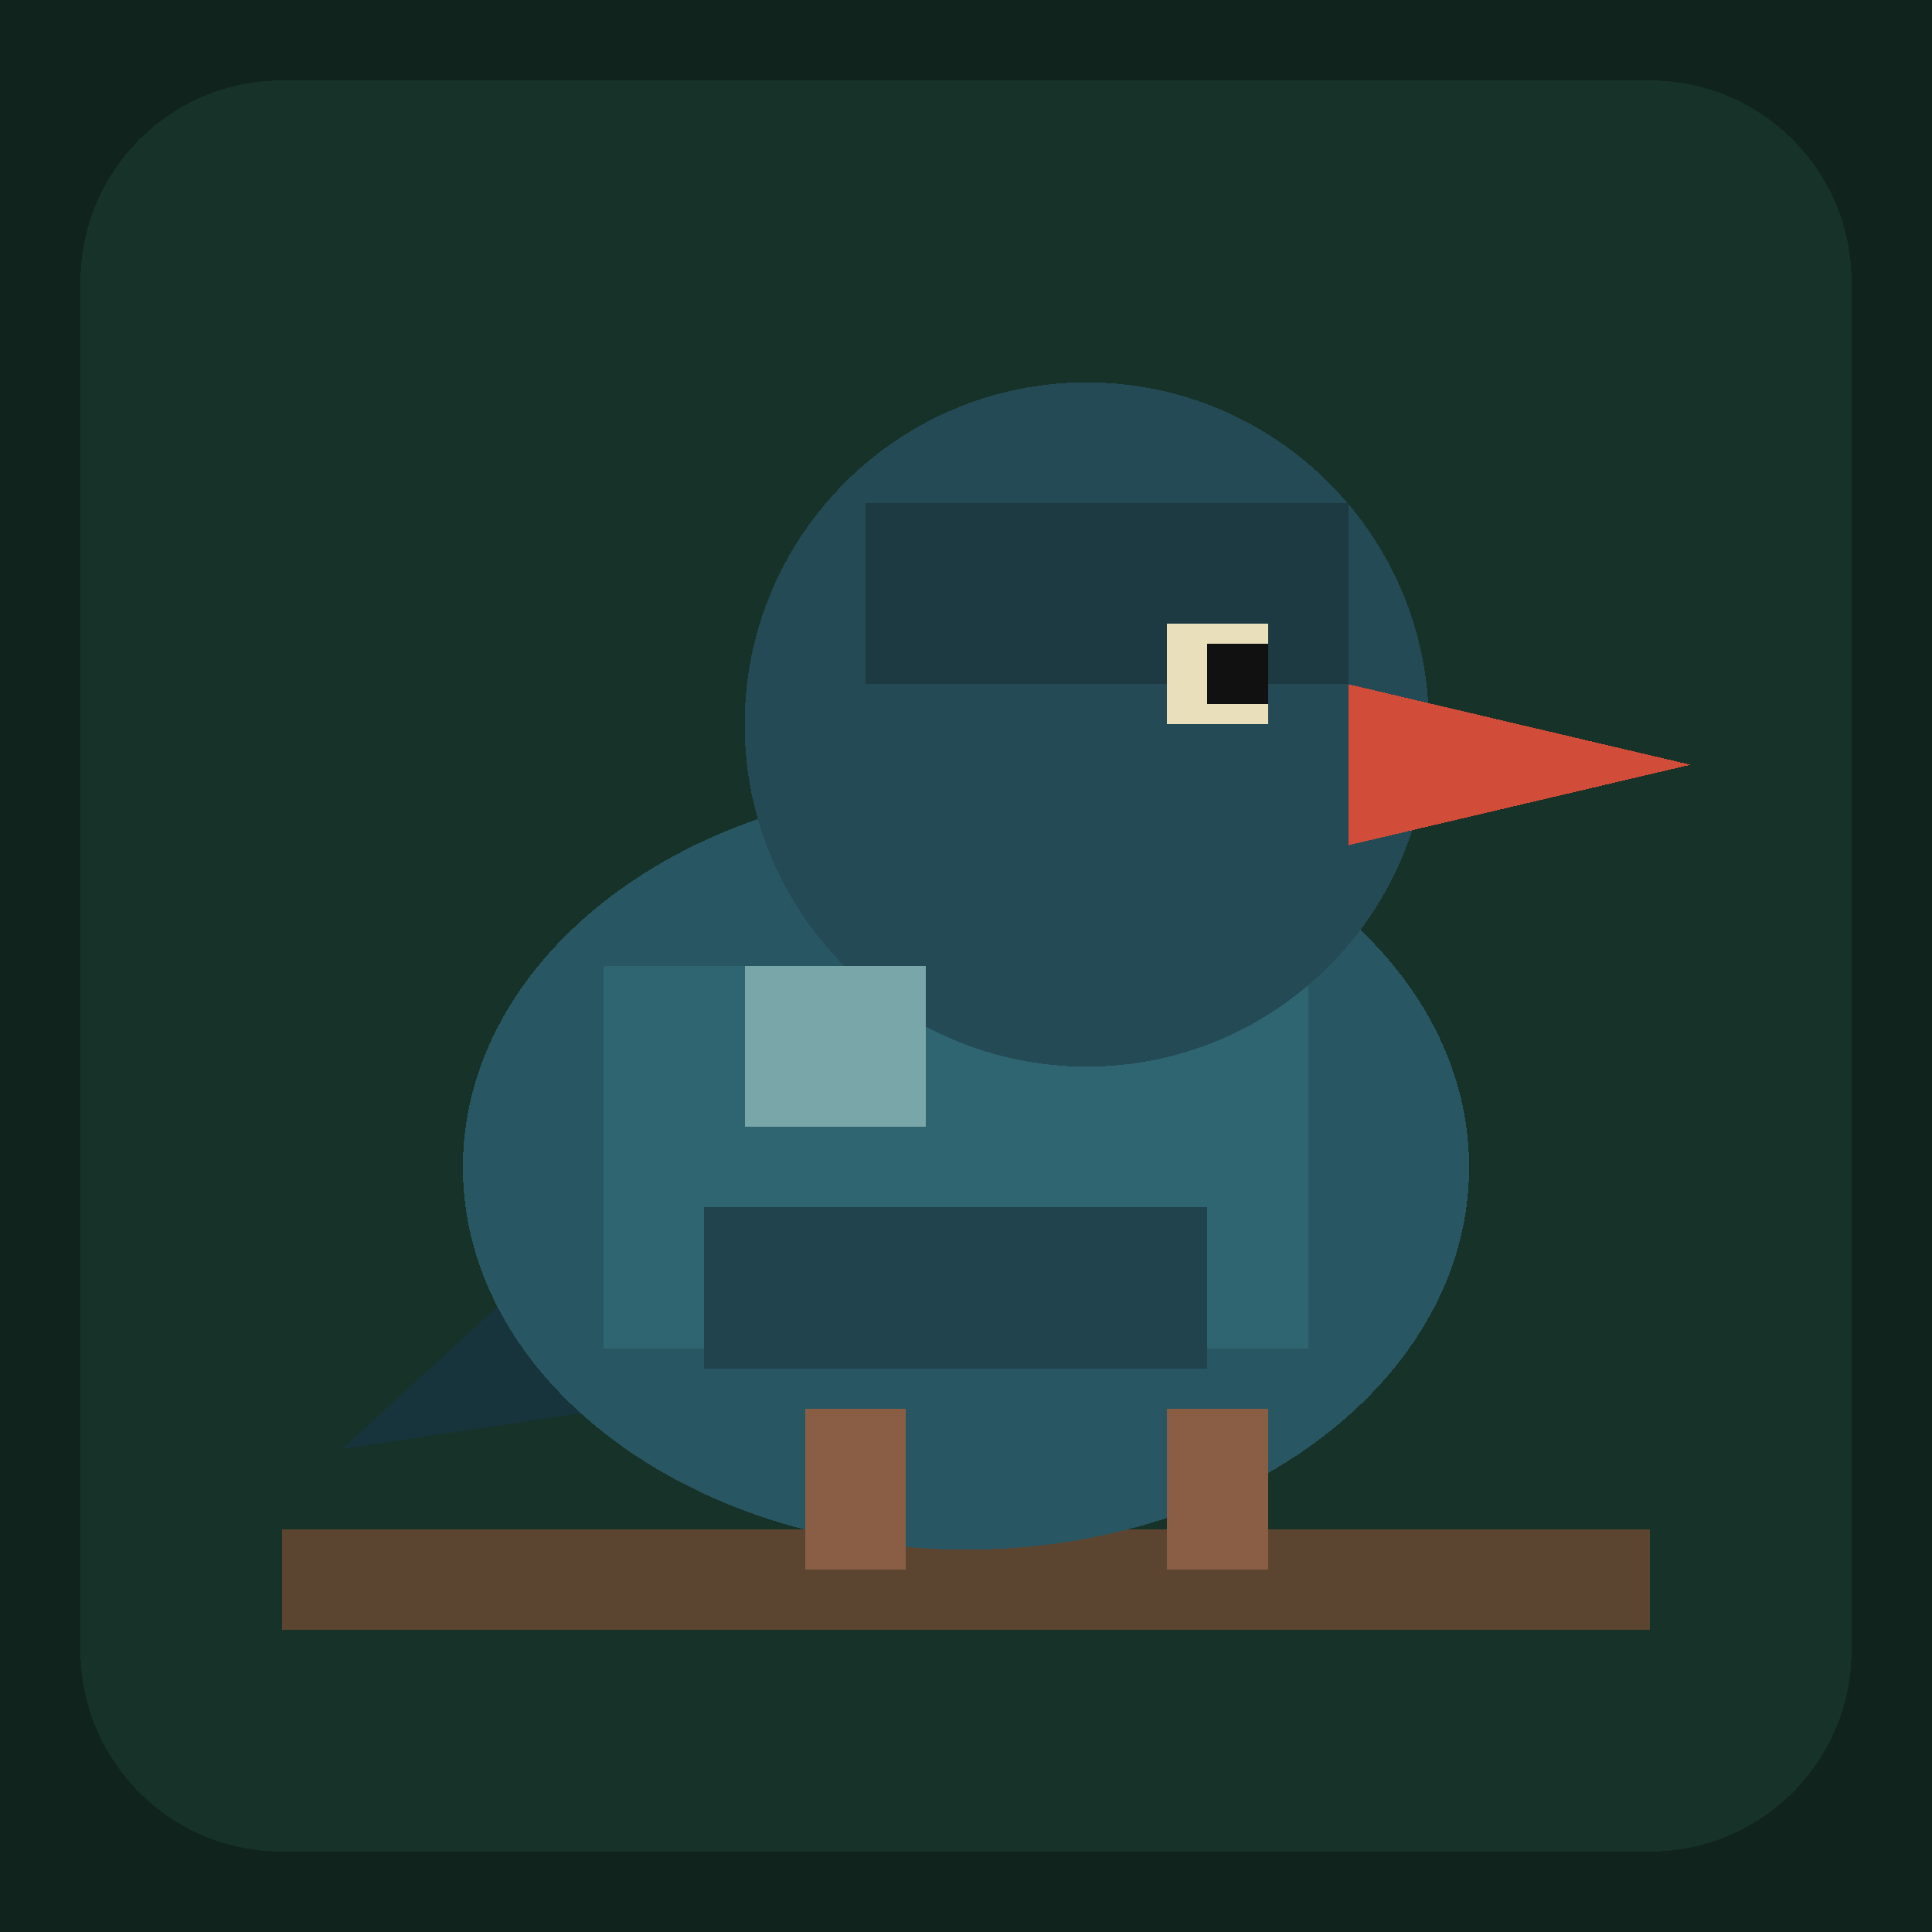
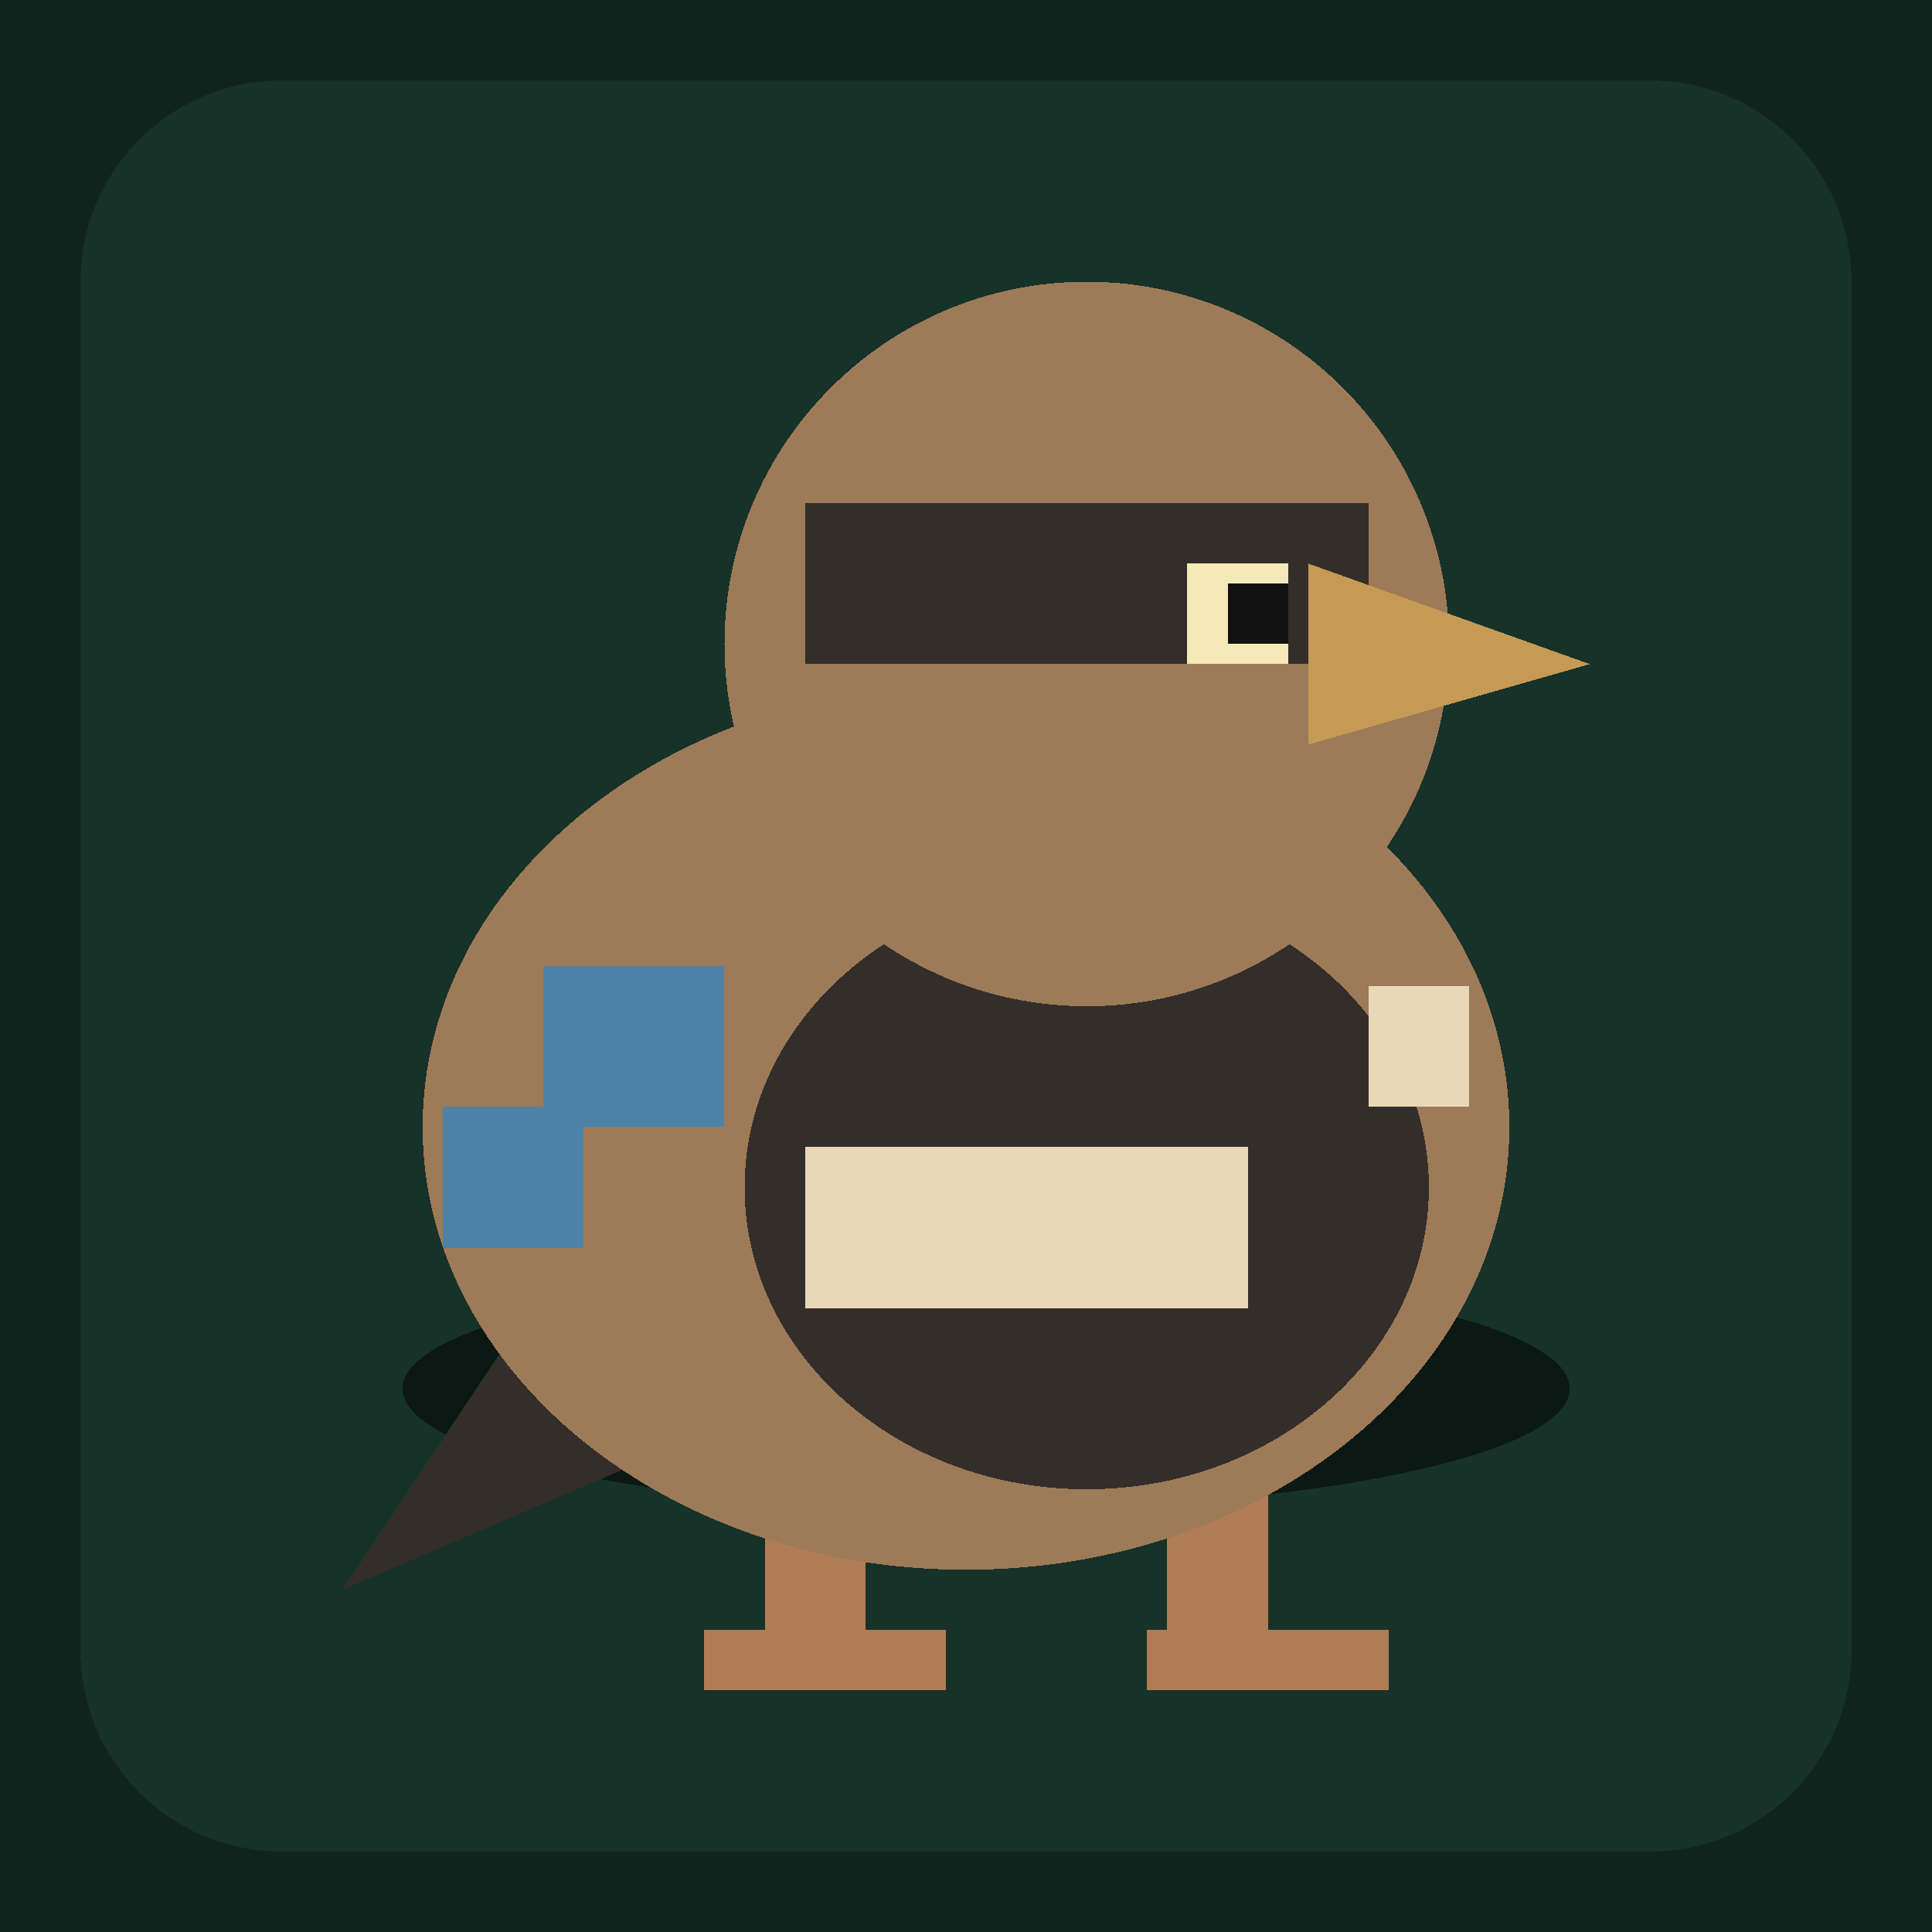
<svg xmlns="http://www.w3.org/2000/svg" viewBox="0 0 96 96" shape-rendering="crispEdges">
  <rect width="96" height="96" fill="#10241d" />
  <rect x="4" y="4" width="88" height="88" rx="10" fill="#173228" />
-   <rect x="14" y="76" width="68" height="5" fill="#5b4430" />
-   <polygon points="29,61 17,72 37,69" fill="#17343c" />
-   <ellipse cx="48" cy="58" rx="25" ry="19" fill="#285663" />
-   <rect x="30" y="48" width="35" height="19" fill="#2f6570" />
-   <rect x="35" y="60" width="25" height="8" fill="#21434d" />
-   <circle cx="54" cy="36" r="17" fill="#244a55" />
-   <rect x="43" y="25" width="24" height="9" fill="#1d3942" />
-   <polygon points="67,34 84,38 67,42" fill="#d24d39" />
-   <rect x="58" y="31" width="5" height="5" fill="#e9dfbb" />
-   <rect x="60" y="32" width="3" height="3" fill="#111" />
-   <rect x="37" y="48" width="9" height="8" fill="#79a6a8" />
-   <rect x="40" y="70" width="5" height="8" fill="#8a5e45" />
-   <rect x="58" y="70" width="5" height="8" fill="#8a5e45" />
+   <ellipse cx="49" cy="69" rx="29" ry="6" fill="#0b1813" />
+   <polygon points="29,61 17,79 38,70" fill="#332e2a" />
+   <rect x="38" y="70" width="5" height="13" fill="#b07c56" />
+   <rect x="58" y="70" width="5" height="13" fill="#b07c56" />
+   <rect x="35" y="81" width="12" height="3" fill="#b07c56" />
+   <rect x="57" y="81" width="12" height="3" fill="#b07c56" />
+   <ellipse cx="48" cy="56" rx="27" ry="22" fill="#9d7a58" />
+   <ellipse cx="54" cy="59" rx="17" ry="15" fill="#332e2a" />
+   <rect x="40" y="57" width="22" height="8" fill="#e9d8b8" />
+   <circle cx="54" cy="32" r="18" fill="#9d7a58" />
+   <rect x="40" y="25" width="28" height="8" fill="#332e2a" />
+   <polygon points="65,28 79,33 65,37" fill="#c49a55" />
+   <rect x="59" y="28" width="5" height="5" fill="#f4e9b8" />
+   <rect x="61" y="29" width="3" height="3" fill="#111" />
+   <rect x="27" y="48" width="9" height="8" fill="#4c83a6" />
+   <rect x="22" y="55" width="7" height="7" fill="#4c83a6" />
+   <rect x="68" y="49" width="5" height="6" fill="#e9d8b8" />
</svg>
